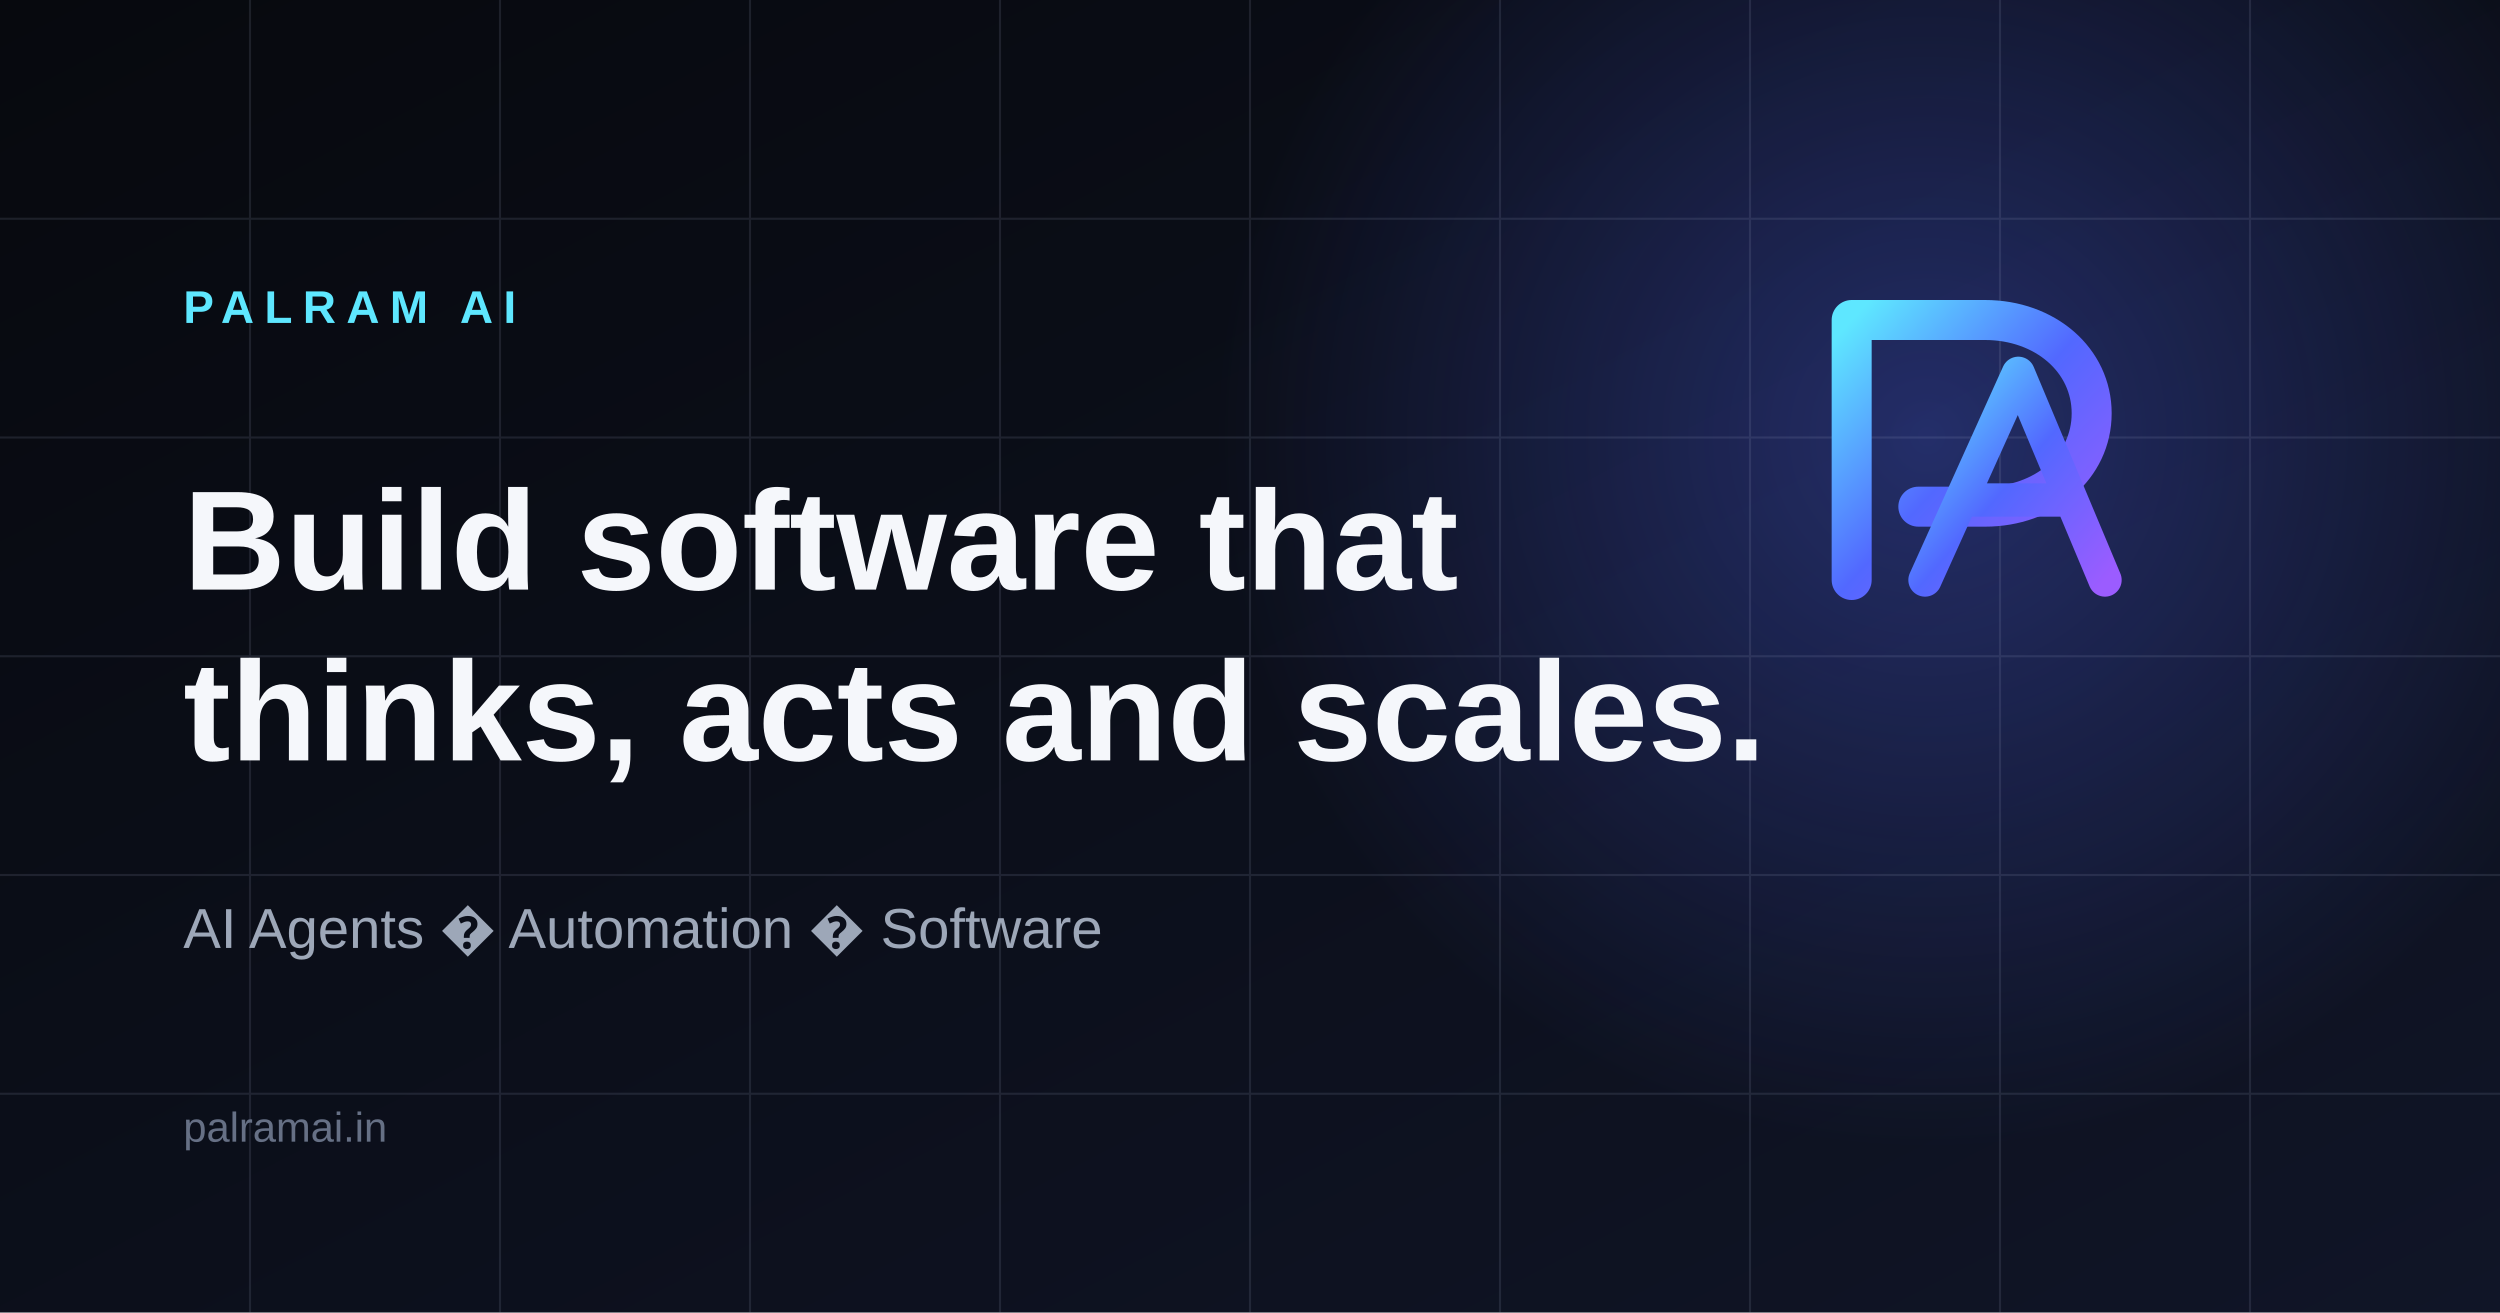
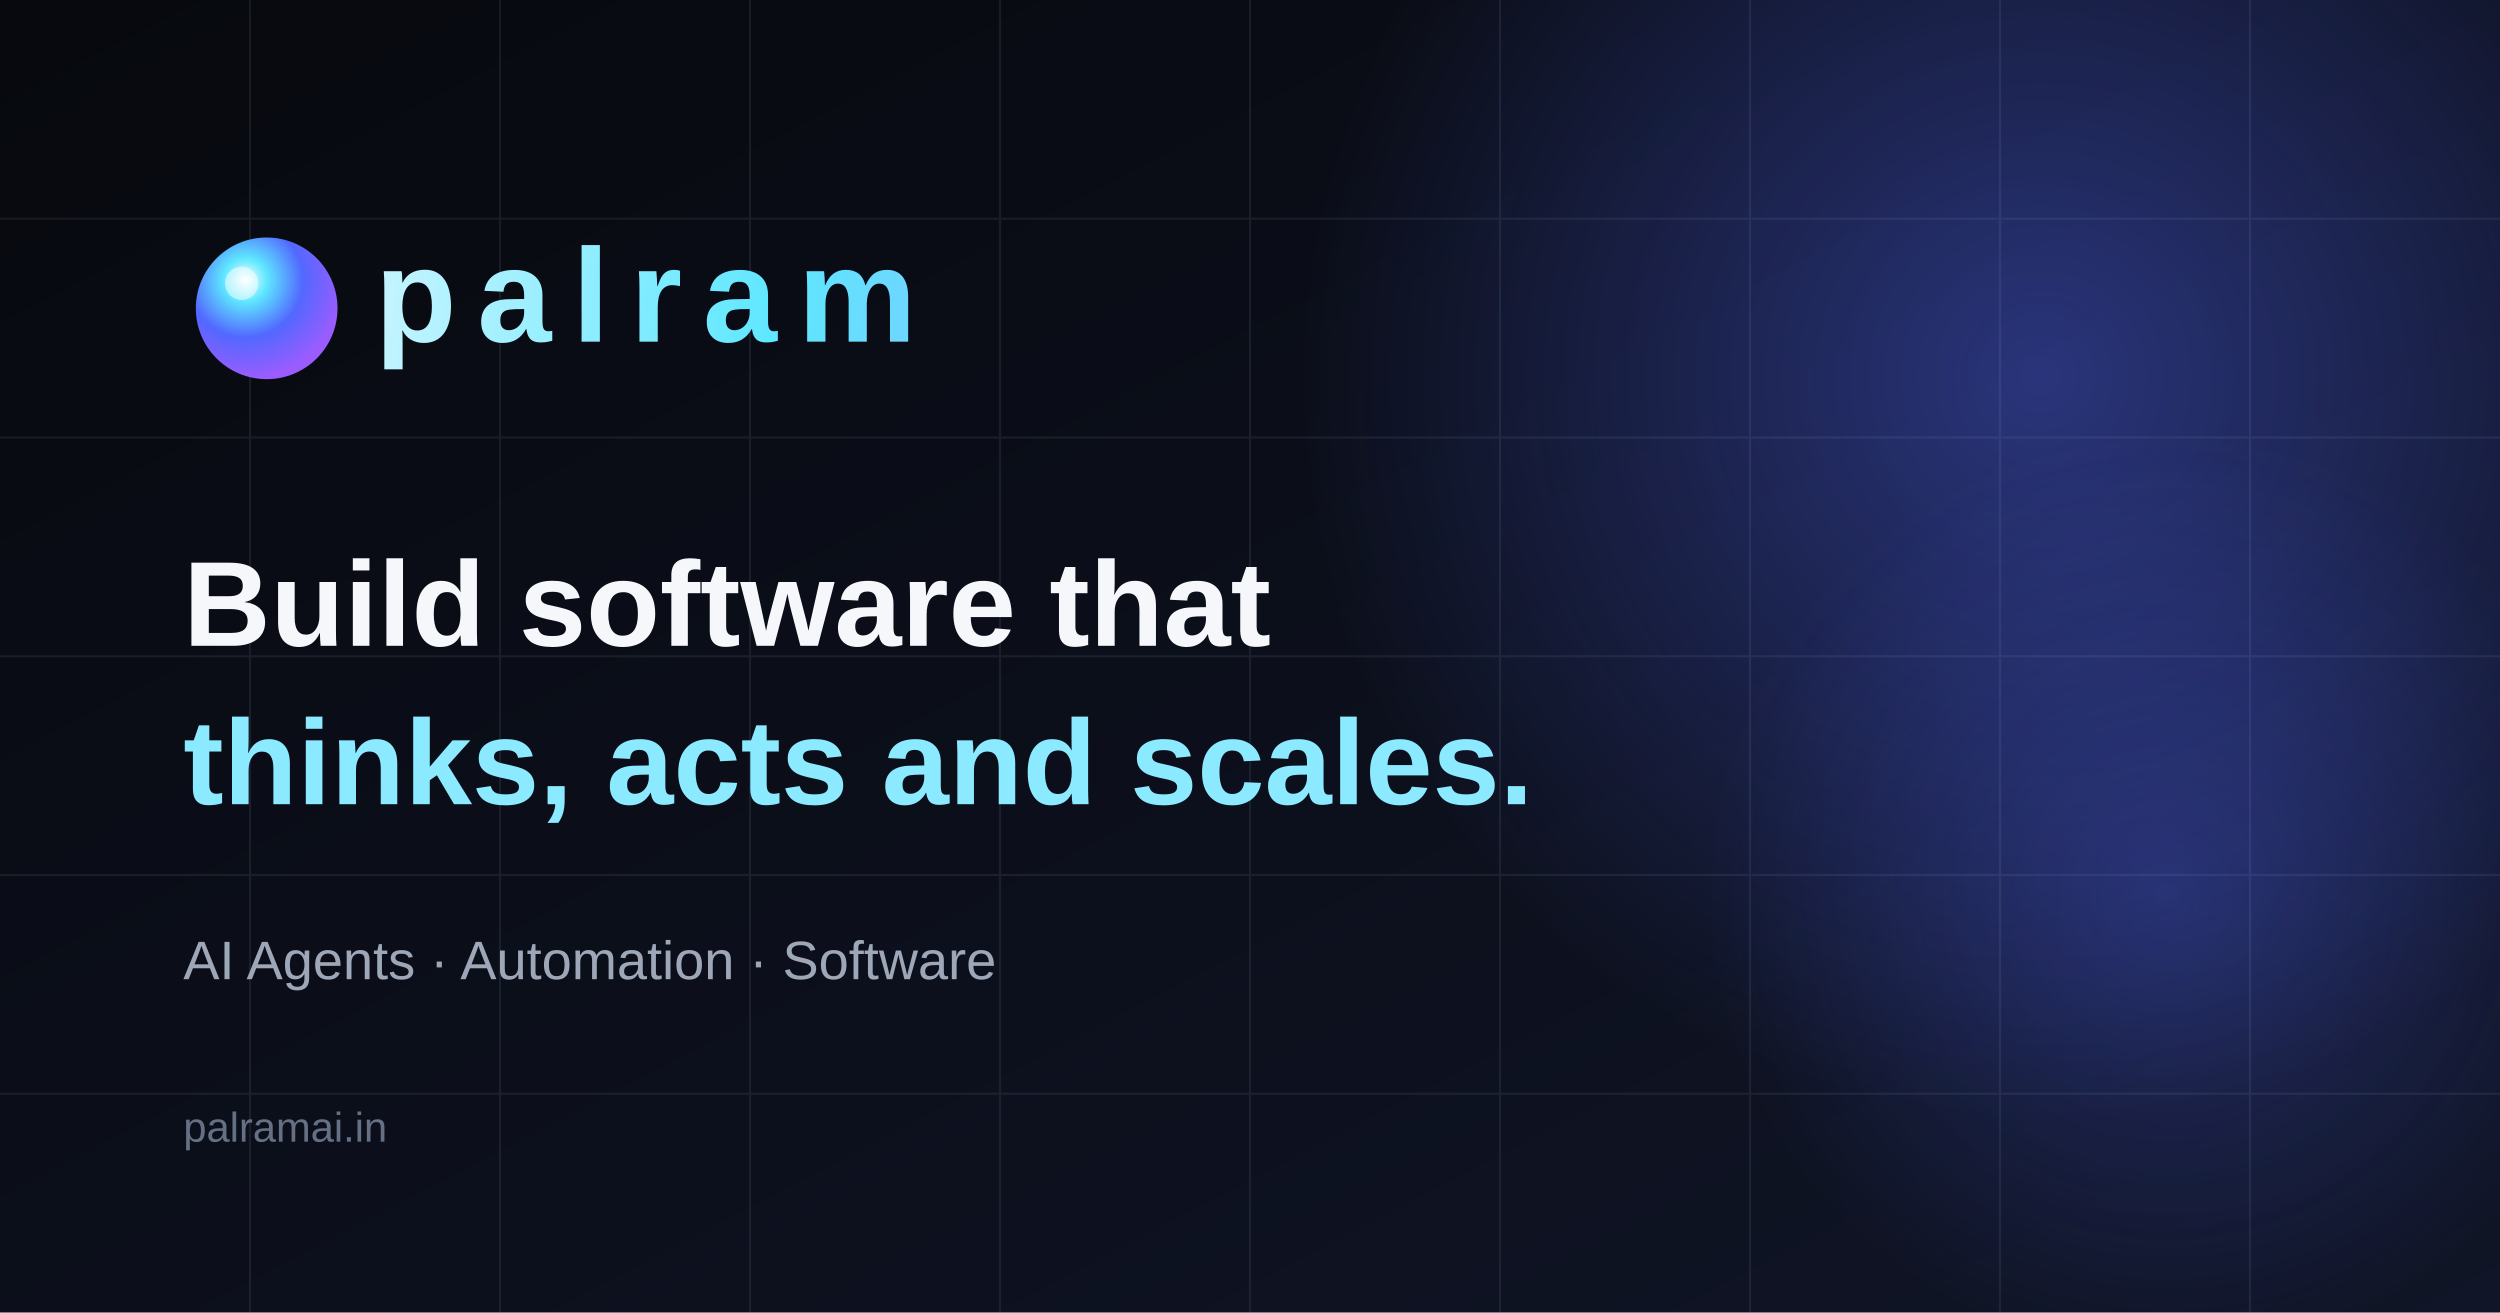
<svg xmlns="http://www.w3.org/2000/svg" viewBox="0 0 1200 630">
  <defs>
    <linearGradient id="bg" x1="0" y1="0" x2="1" y2="1">
      <stop stop-color="#07090E" />
      <stop offset="1" stop-color="#101527" />
    </linearGradient>
-     <linearGradient id="mark" x1="0" y1="0" x2="1" y2="1">
-       <stop stop-color="#5EE7FF" />
-       <stop offset=".5" stop-color="#5268FF" />
-       <stop offset="1" stop-color="#9B5CFF" />
-     </linearGradient>
    <radialGradient id="glow">
-       <stop stop-color="#5268FF" stop-opacity=".34" />
+       <stop stop-color="#5268FF" stop-opacity=".42" />
      <stop offset="1" stop-color="#5268FF" stop-opacity="0" />
    </radialGradient>
+     <radialGradient id="orb" cx="35%" cy="30%" r="70%">
+       <stop offset="0" stop-color="#ffffff" />
+       <stop offset=".22" stop-color="#5EE7FF" />
+       <stop offset=".58" stop-color="#5268FF" />
+       <stop offset="1" stop-color="#9B5CFF" />
+     </radialGradient>
+     <linearGradient id="word" x1="88" y1="120" x2="720" y2="200" gradientUnits="userSpaceOnUse">
+       <stop stop-color="#F7FBFF" />
+       <stop offset=".45" stop-color="#5EE7FF" />
+       <stop offset="1" stop-color="#B48CFF" />
+     </linearGradient>
  </defs>
  <rect width="1200" height="630" fill="url(#bg)" />
-   <circle cx="925" cy="210" r="340" fill="url(#glow)" />
-   <g opacity=".13" stroke="#A7B4D3">
+   <circle cx="980" cy="180" r="360" fill="url(#glow)" />
+   <circle cx="1040" cy="430" r="220" fill="url(#glow)" opacity=".7" />
+   <g opacity=".1" stroke="#A7B4D3">
    <path d="M0 105h1200M0 210h1200M0 315h1200M0 420h1200M0 525h1200" />
    <path d="M120 0v630M240 0v630M360 0v630M480 0v630M600 0v630M720 0v630M840 0v630M960 0v630M1080 0v630" />
  </g>
-   <g transform="translate(844 112) scale(3.2)">
-     <path d="M14 52V13h20c9 0 16 6 16 14s-7 14-16 14H24" fill="none" stroke="url(#mark)" stroke-width="6" stroke-linecap="round" stroke-linejoin="round" />
-     <path d="M25 52 39 21l13 31M31 40h15" fill="none" stroke="url(#mark)" stroke-width="5" stroke-linecap="round" stroke-linejoin="round" />
-   </g>
-   <text x="88" y="155" fill="#5EE7FF" font-family="Arial, sans-serif" font-size="22" font-weight="700" letter-spacing="5">PALRAM AI</text>
-   <text x="88" y="283" fill="#F5F7FB" font-family="Arial, sans-serif" font-size="68" font-weight="700">Build software that</text>
-   <text x="88" y="365" fill="#F5F7FB" font-family="Arial, sans-serif" font-size="68" font-weight="700">thinks, acts and scales.</text>
-   <text x="88" y="455" fill="#9DA7B8" font-family="Arial, sans-serif" font-size="27">AI Agents � Automation � Software</text>
-   <text x="88" y="548" fill="#667085" font-family="Arial, sans-serif" font-size="20">palramai.in</text>
+   <circle cx="128" cy="148" r="34" fill="url(#orb)" />
+   <circle cx="116" cy="136" r="8" fill="#fff" opacity=".5" />
+   <text x="180" y="164" fill="url(#word)" font-family="Arial, Helvetica, sans-serif" font-size="64" font-weight="700" letter-spacing="10">palram</text>
+   <text x="88" y="310" fill="#F5F7FB" font-family="Arial, Helvetica, sans-serif" font-size="58" font-weight="700">Build software that</text>
+   <text x="88" y="386" fill="#8BEAFF" font-family="Arial, Helvetica, sans-serif" font-size="58" font-weight="700">thinks, acts and scales.</text>
+   <text x="88" y="470" fill="#9DA7B8" font-family="Arial, Helvetica, sans-serif" font-size="26">AI Agents · Automation · Software</text>
+   <text x="88" y="548" fill="#667085" font-family="Arial, Helvetica, sans-serif" font-size="20">palramai.in</text>
</svg>
